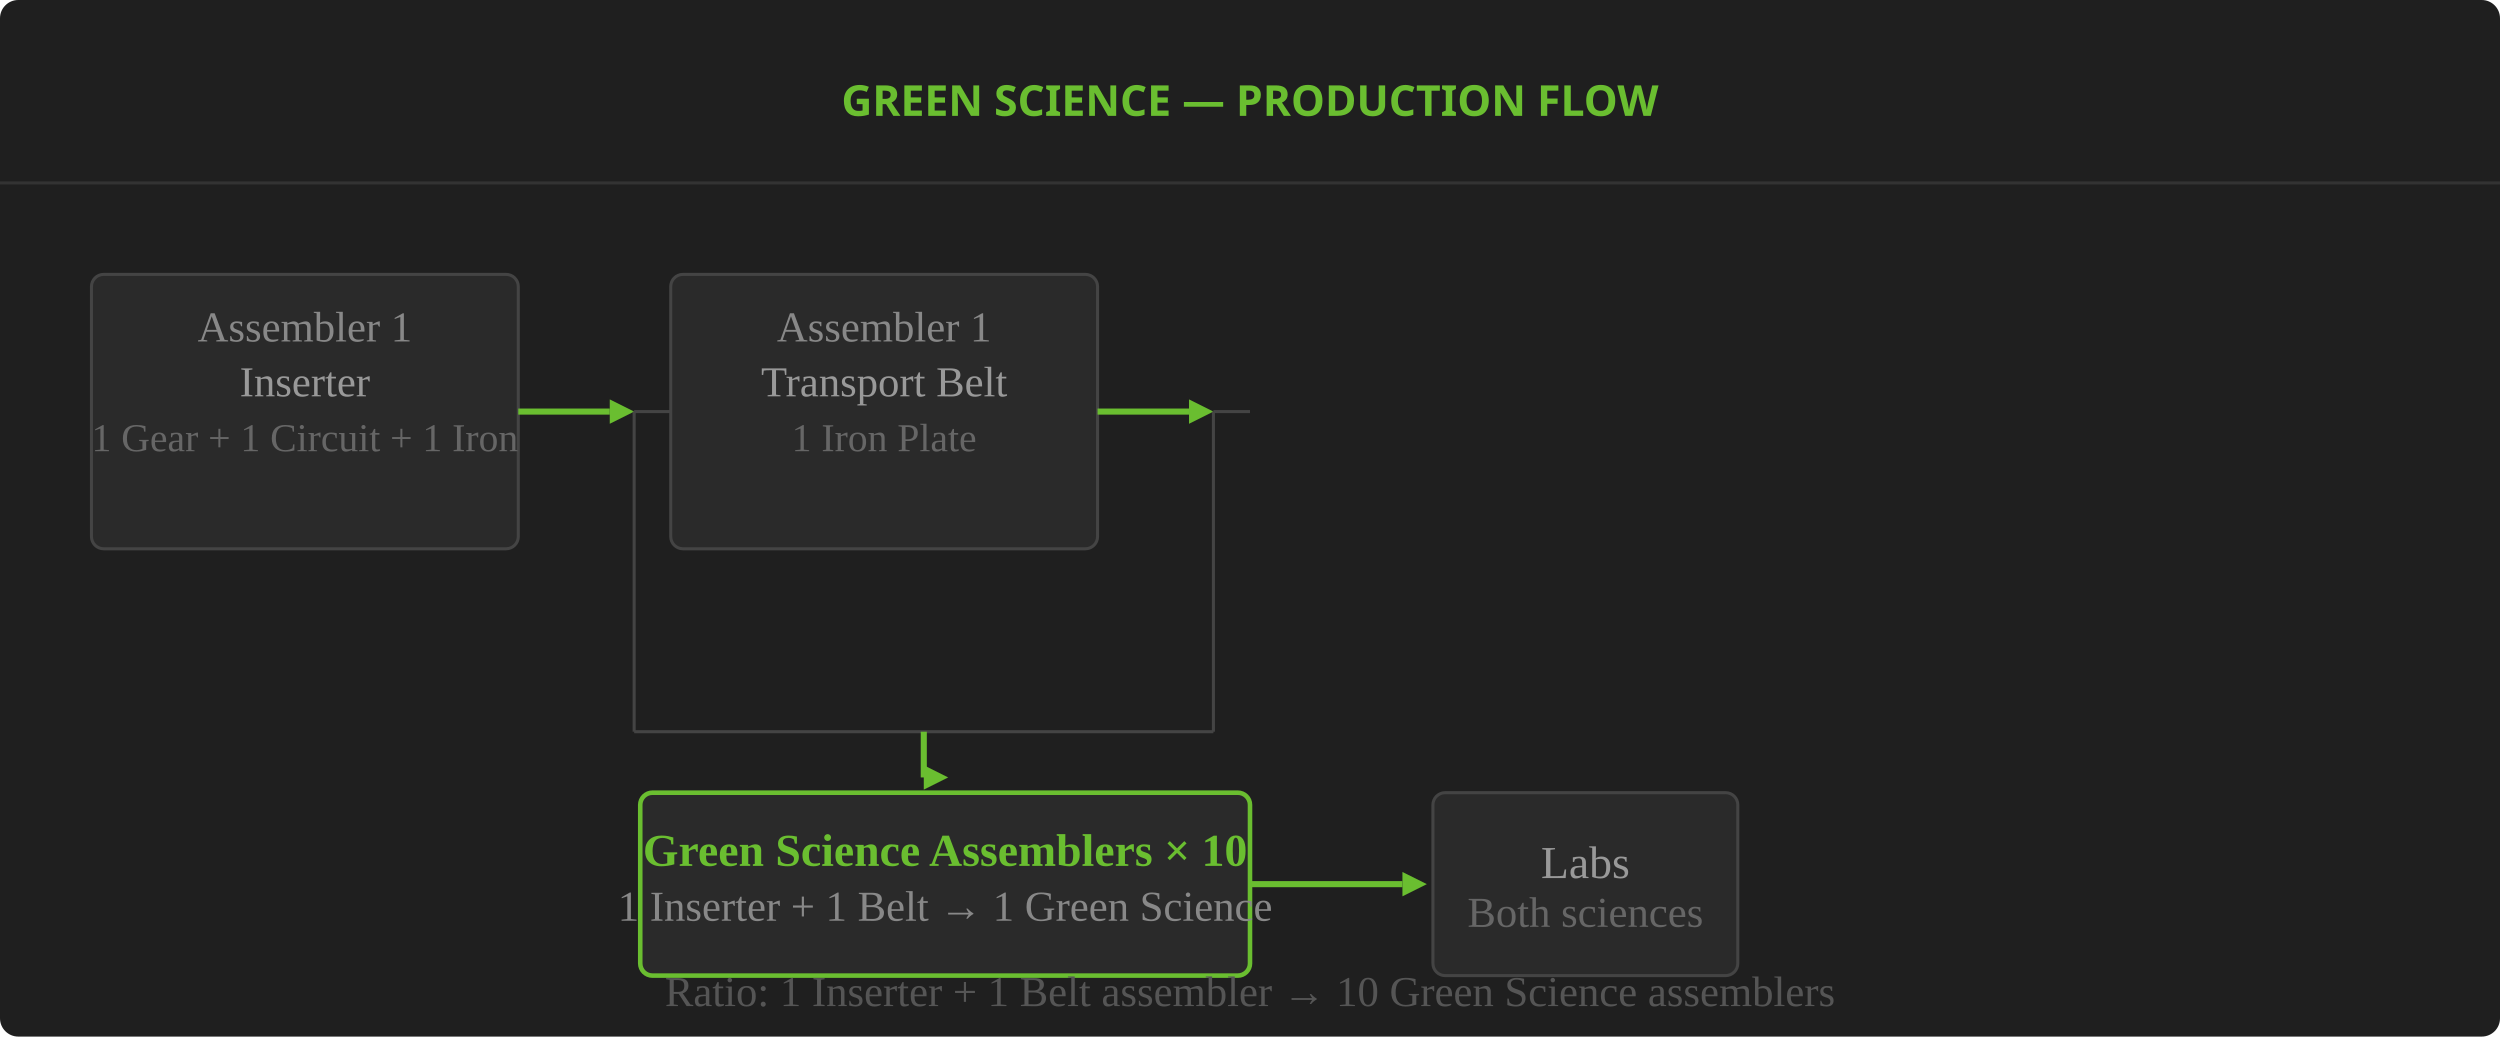
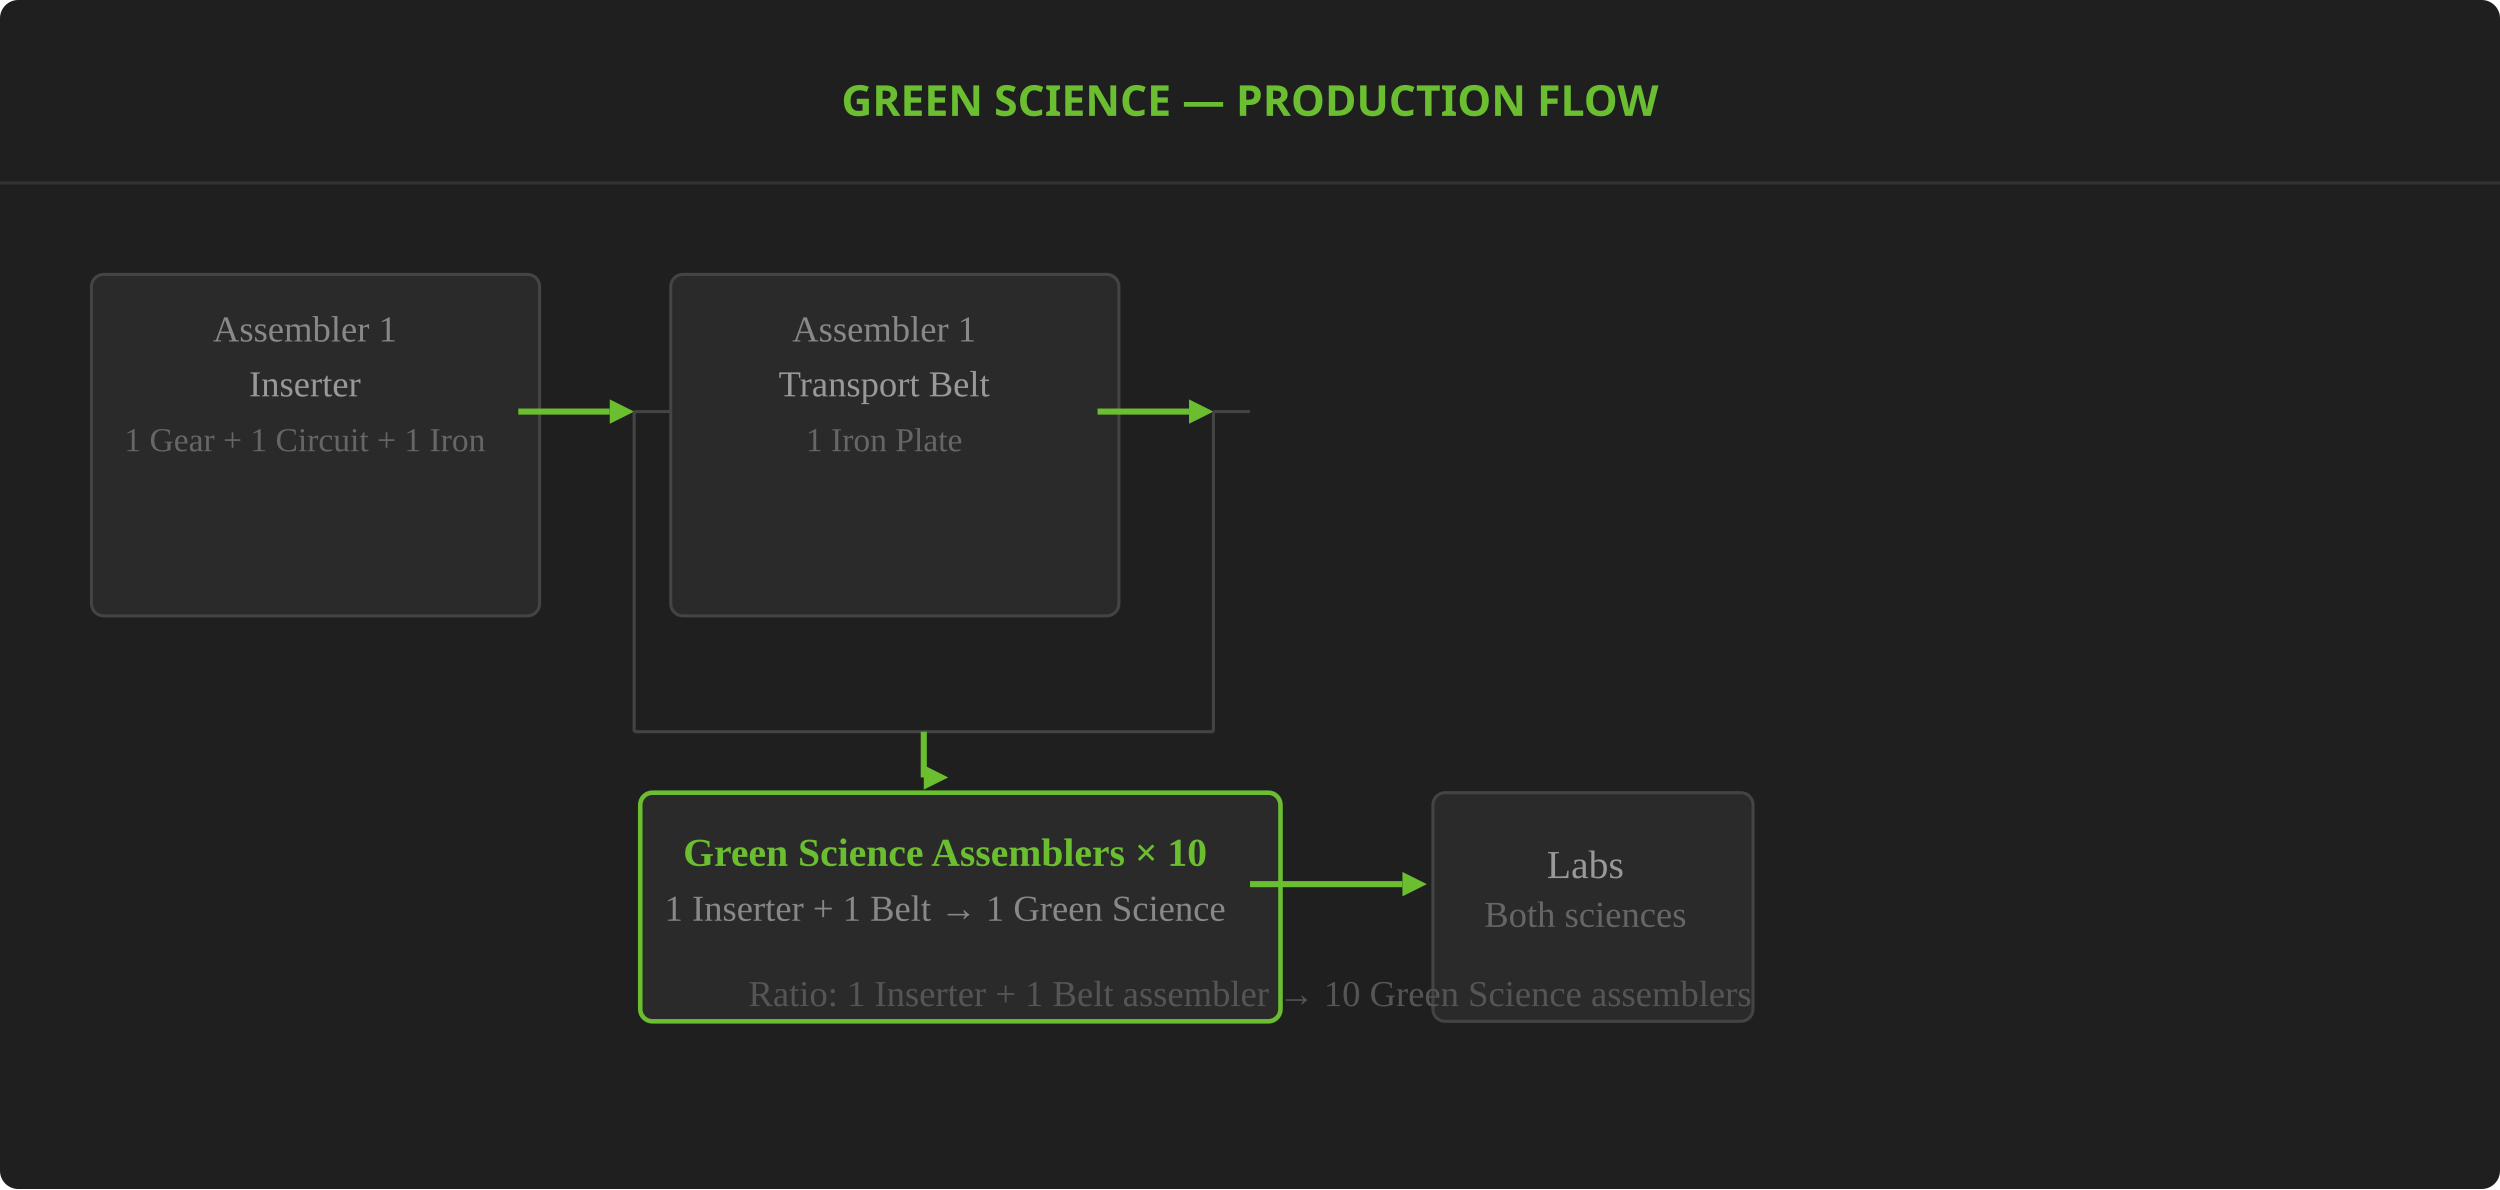
- <svg xmlns="http://www.w3.org/2000/svg" viewBox="0 0 820 340" width="820" height="340">
+ <svg xmlns="http://www.w3.org/2000/svg" viewBox="0 0 820 390" width="820" height="390">
  <defs>
    <filter id="g">
      <feGaussianBlur stdDeviation="2" result="b" />
      <feMerge>
        <feMergeNode in="b" />
        <feMergeNode in="SourceGraphic" />
      </feMerge>
    </filter>
  </defs>
-   <rect width="820" height="340" fill="#1f1f1f" rx="6" />
+   <rect width="820" height="390" fill="#1f1f1f" rx="6" />
  <line x1="0" y1="60" x2="820" y2="60" stroke="#333" stroke-width="1" />
  <text x="410" y="38" text-anchor="middle" font-family="Orbitron,sans-serif" font-size="14" font-weight="900" fill="#6abe30">GREEN SCIENCE — PRODUCTION FLOW</text>
-   <rect x="30" y="90" width="140" height="90" rx="4" fill="#2a2a2a" stroke="#444" />
-   <text x="100" y="112" text-anchor="middle" font-size="14" fill="#888">Assembler 1</text>
-   <text x="100" y="130" text-anchor="middle" font-size="14" fill="#999">Inserter</text>
-   <text x="100" y="148" text-anchor="middle" font-size="13" fill="#666">1 Gear + 1 Circuit + 1 Iron</text>
+   <rect x="30" y="90" width="147" height="112" rx="4" fill="#2a2a2a" stroke="#444" />
+   <text x="100" y="112" text-anchor="middle" font-size="12" fill="#888">Assembler 1</text>
+   <text x="100" y="130" text-anchor="middle" font-size="12" fill="#999">Inserter</text>
+   <text x="100" y="148" text-anchor="middle" font-size="11" fill="#666">1 Gear + 1 Circuit + 1 Iron</text>
  <line x1="170" y1="135" x2="200" y2="135" stroke="#6abe30" stroke-width="2" />
  <polygon points="200,131 208,135 200,139" fill="#6abe30" />
-   <rect x="220" y="90" width="140" height="90" rx="4" fill="#2a2a2a" stroke="#444" />
-   <text x="290" y="112" text-anchor="middle" font-size="14" fill="#888">Assembler 1</text>
-   <text x="290" y="130" text-anchor="middle" font-size="14" fill="#999">Transport Belt</text>
-   <text x="290" y="148" text-anchor="middle" font-size="13" fill="#666">1 Iron Plate</text>
+   <rect x="220" y="90" width="147" height="112" rx="4" fill="#2a2a2a" stroke="#444" />
+   <text x="290" y="112" text-anchor="middle" font-size="12" fill="#888">Assembler 1</text>
+   <text x="290" y="130" text-anchor="middle" font-size="12" fill="#999">Transport Belt</text>
+   <text x="290" y="148" text-anchor="middle" font-size="11" fill="#666">1 Iron Plate</text>
  <line x1="360" y1="135" x2="390" y2="135" stroke="#6abe30" stroke-width="2" />
  <polygon points="390,131 398,135 390,139" fill="#6abe30" />
  <line x1="208" y1="135" x2="220" y2="135" stroke="#444" />
  <line x1="208" y1="135" x2="208" y2="240" stroke="#444" />
  <line x1="398" y1="135" x2="410" y2="135" stroke="#444" />
  <line x1="398" y1="135" x2="398" y2="240" stroke="#444" />
  <line x1="208" y1="240" x2="398" y2="240" stroke="#444" />
  <line x1="303" y1="240" x2="303" y2="255" stroke="#6abe30" stroke-width="2" />
  <polygon points="303,251 311,255 303,259" fill="#6abe30" />
-   <rect x="210" y="260" width="200" height="60" rx="4" fill="#2a2a2a" stroke="#6abe30" stroke-width="1.5" />
-   <text x="310" y="284" text-anchor="middle" font-size="15" fill="#6abe30" font-weight="700">Green Science Assemblers × 10</text>
-   <text x="310" y="302" text-anchor="middle" font-size="14" fill="#888">1 Inserter + 1 Belt → 1 Green Science</text>
+   <rect x="210" y="260" width="210" height="75" rx="4" fill="#2a2a2a" stroke="#6abe30" stroke-width="1.5" />
+   <text x="310" y="284" text-anchor="middle" font-size="13" fill="#6abe30" font-weight="700">Green Science Assemblers × 10</text>
+   <text x="310" y="302" text-anchor="middle" font-size="12" fill="#888">1 Inserter + 1 Belt → 1 Green Science</text>
  <line x1="410" y1="290" x2="460" y2="290" stroke="#6abe30" stroke-width="2" />
  <polygon points="460,286 468,290 460,294" fill="#6abe30" />
-   <rect x="470" y="260" width="100" height="60" rx="4" fill="#2a2a2a" stroke="#444" />
-   <text x="520" y="288" text-anchor="middle" font-size="15" fill="#999">Labs</text>
-   <text x="520" y="304" text-anchor="middle" font-size="14" fill="#666">Both sciences</text>
-   <text x="410" y="330" text-anchor="middle" font-size="14" fill="#555">Ratio: 1 Inserter + 1 Belt assembler → 10 Green Science assemblers</text>
+   <rect x="470" y="260" width="105" height="75" rx="4" fill="#2a2a2a" stroke="#444" />
+   <text x="520" y="288" text-anchor="middle" font-size="13" fill="#999">Labs</text>
+   <text x="520" y="304" text-anchor="middle" font-size="12" fill="#666">Both sciences</text>
+   <text x="410" y="330" text-anchor="middle" font-size="12" fill="#555">Ratio: 1 Inserter + 1 Belt assembler → 10 Green Science assemblers</text>
</svg>
